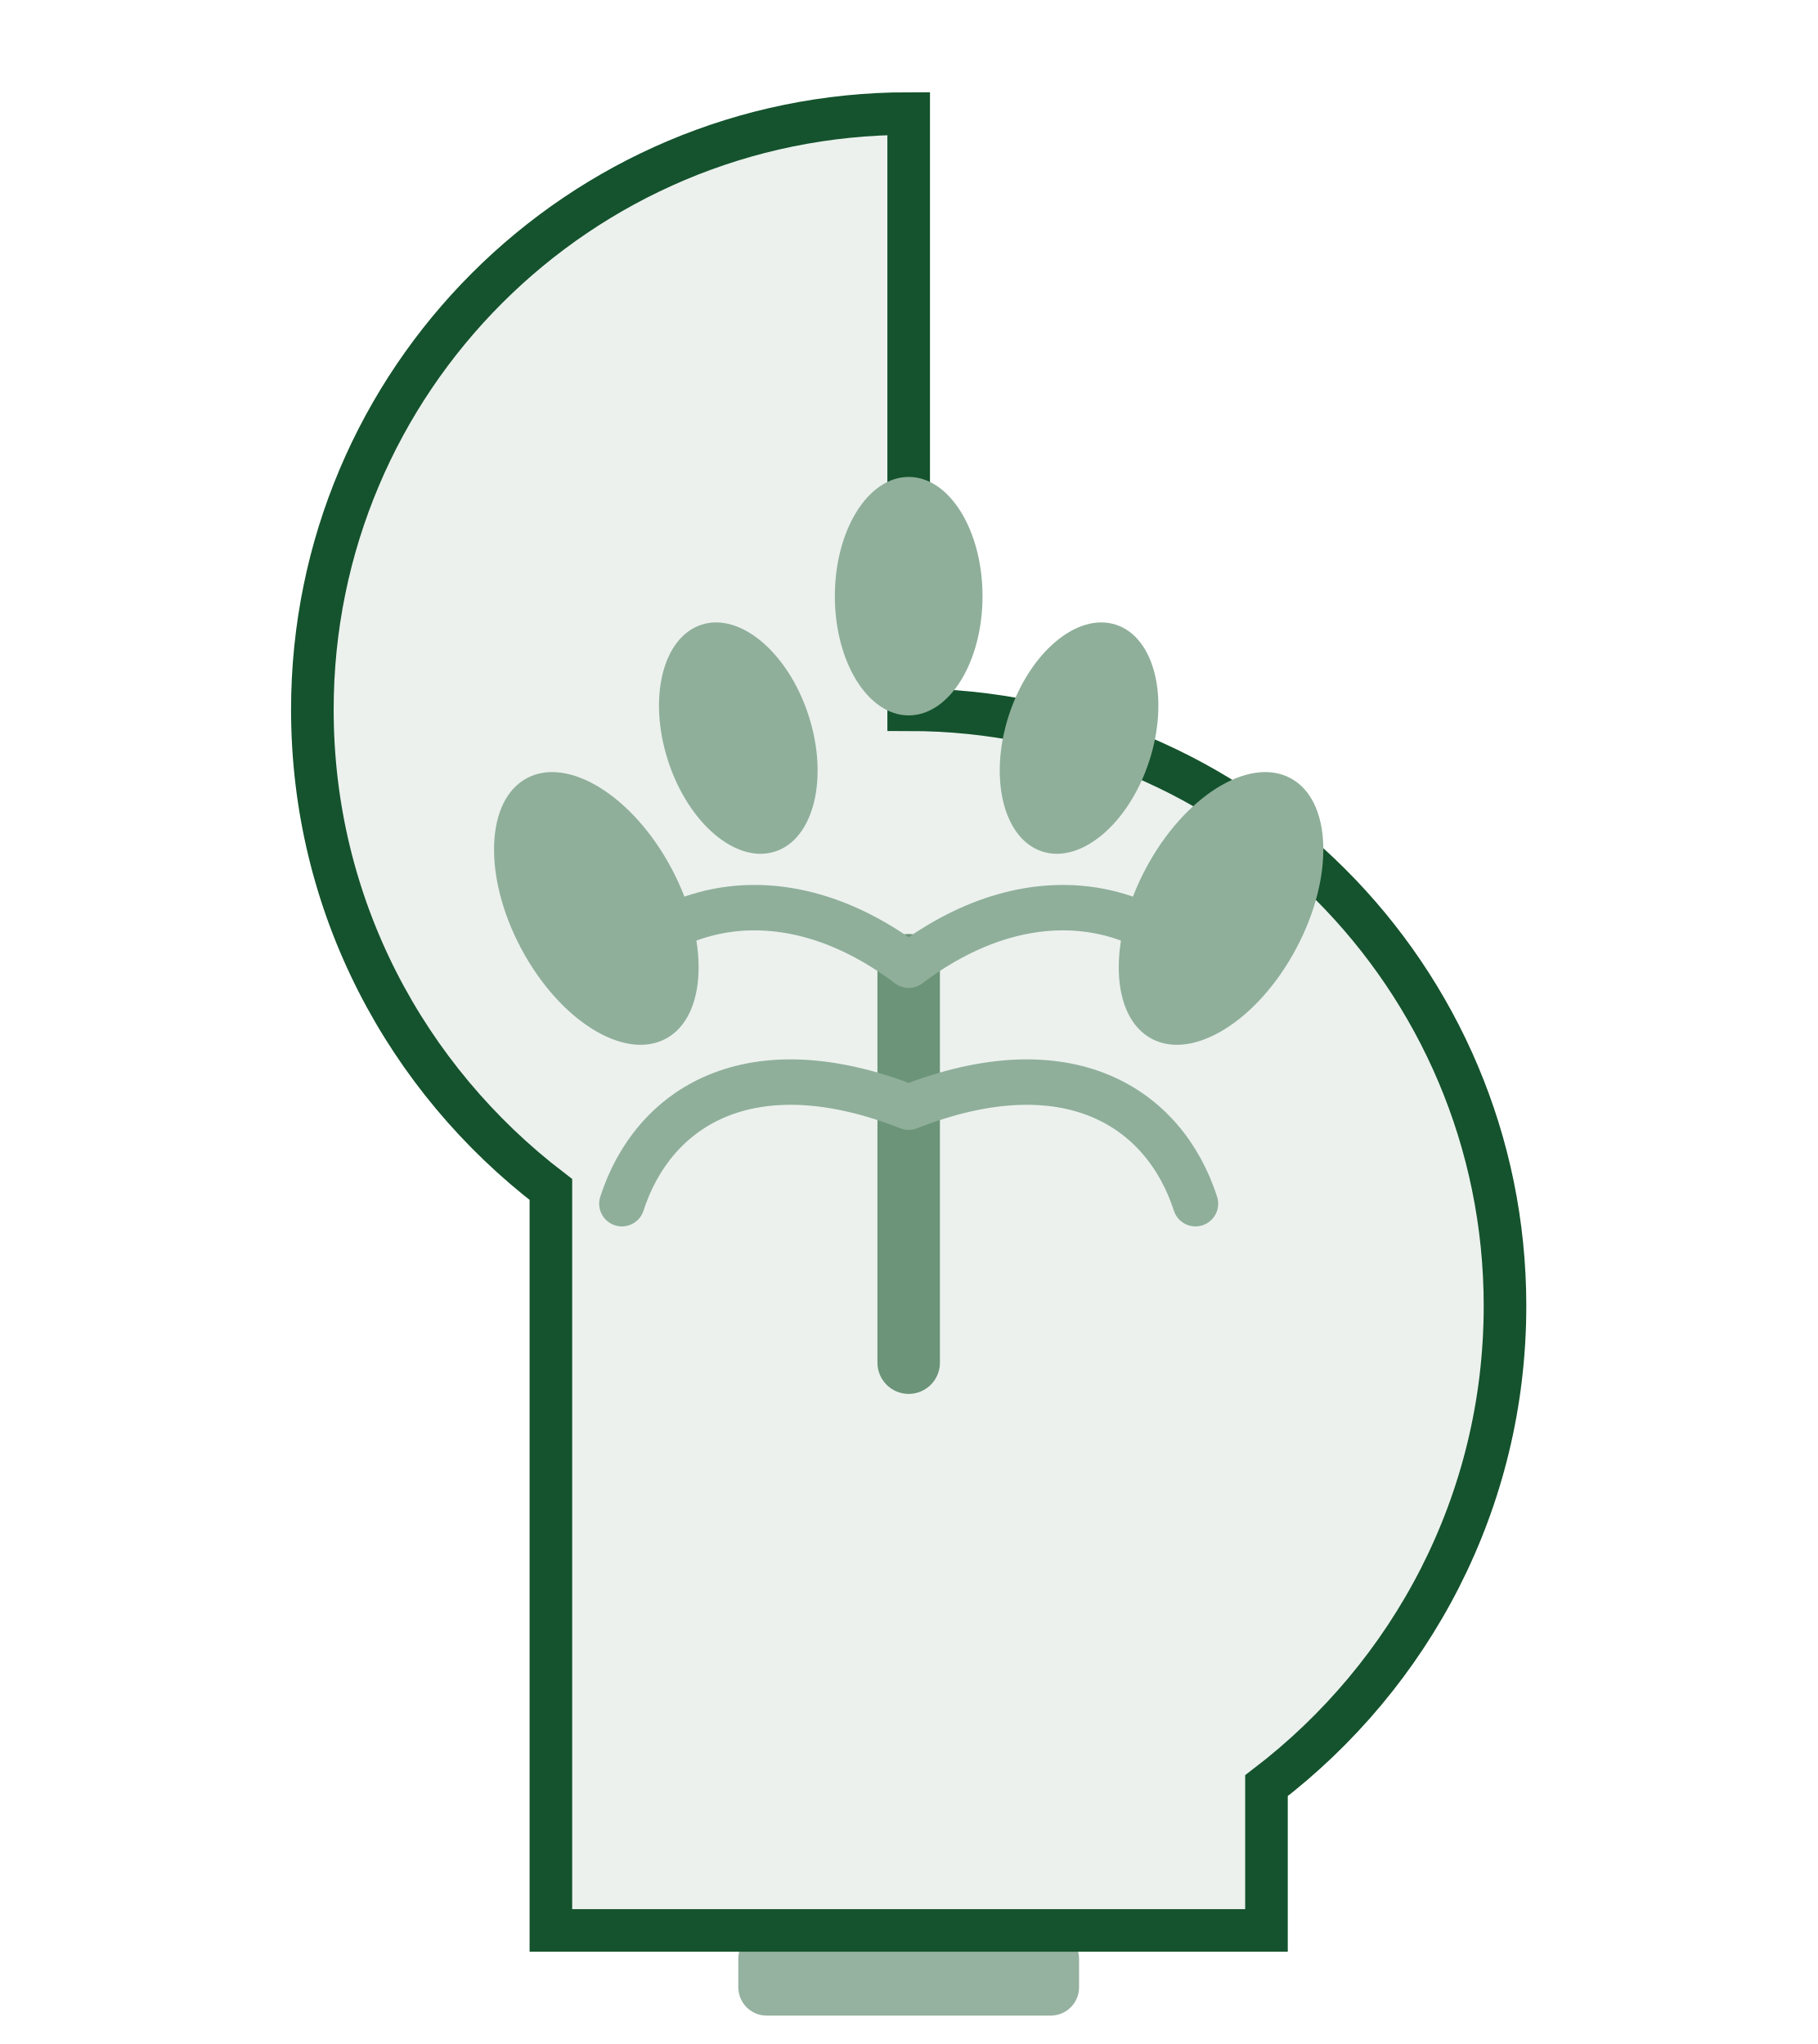
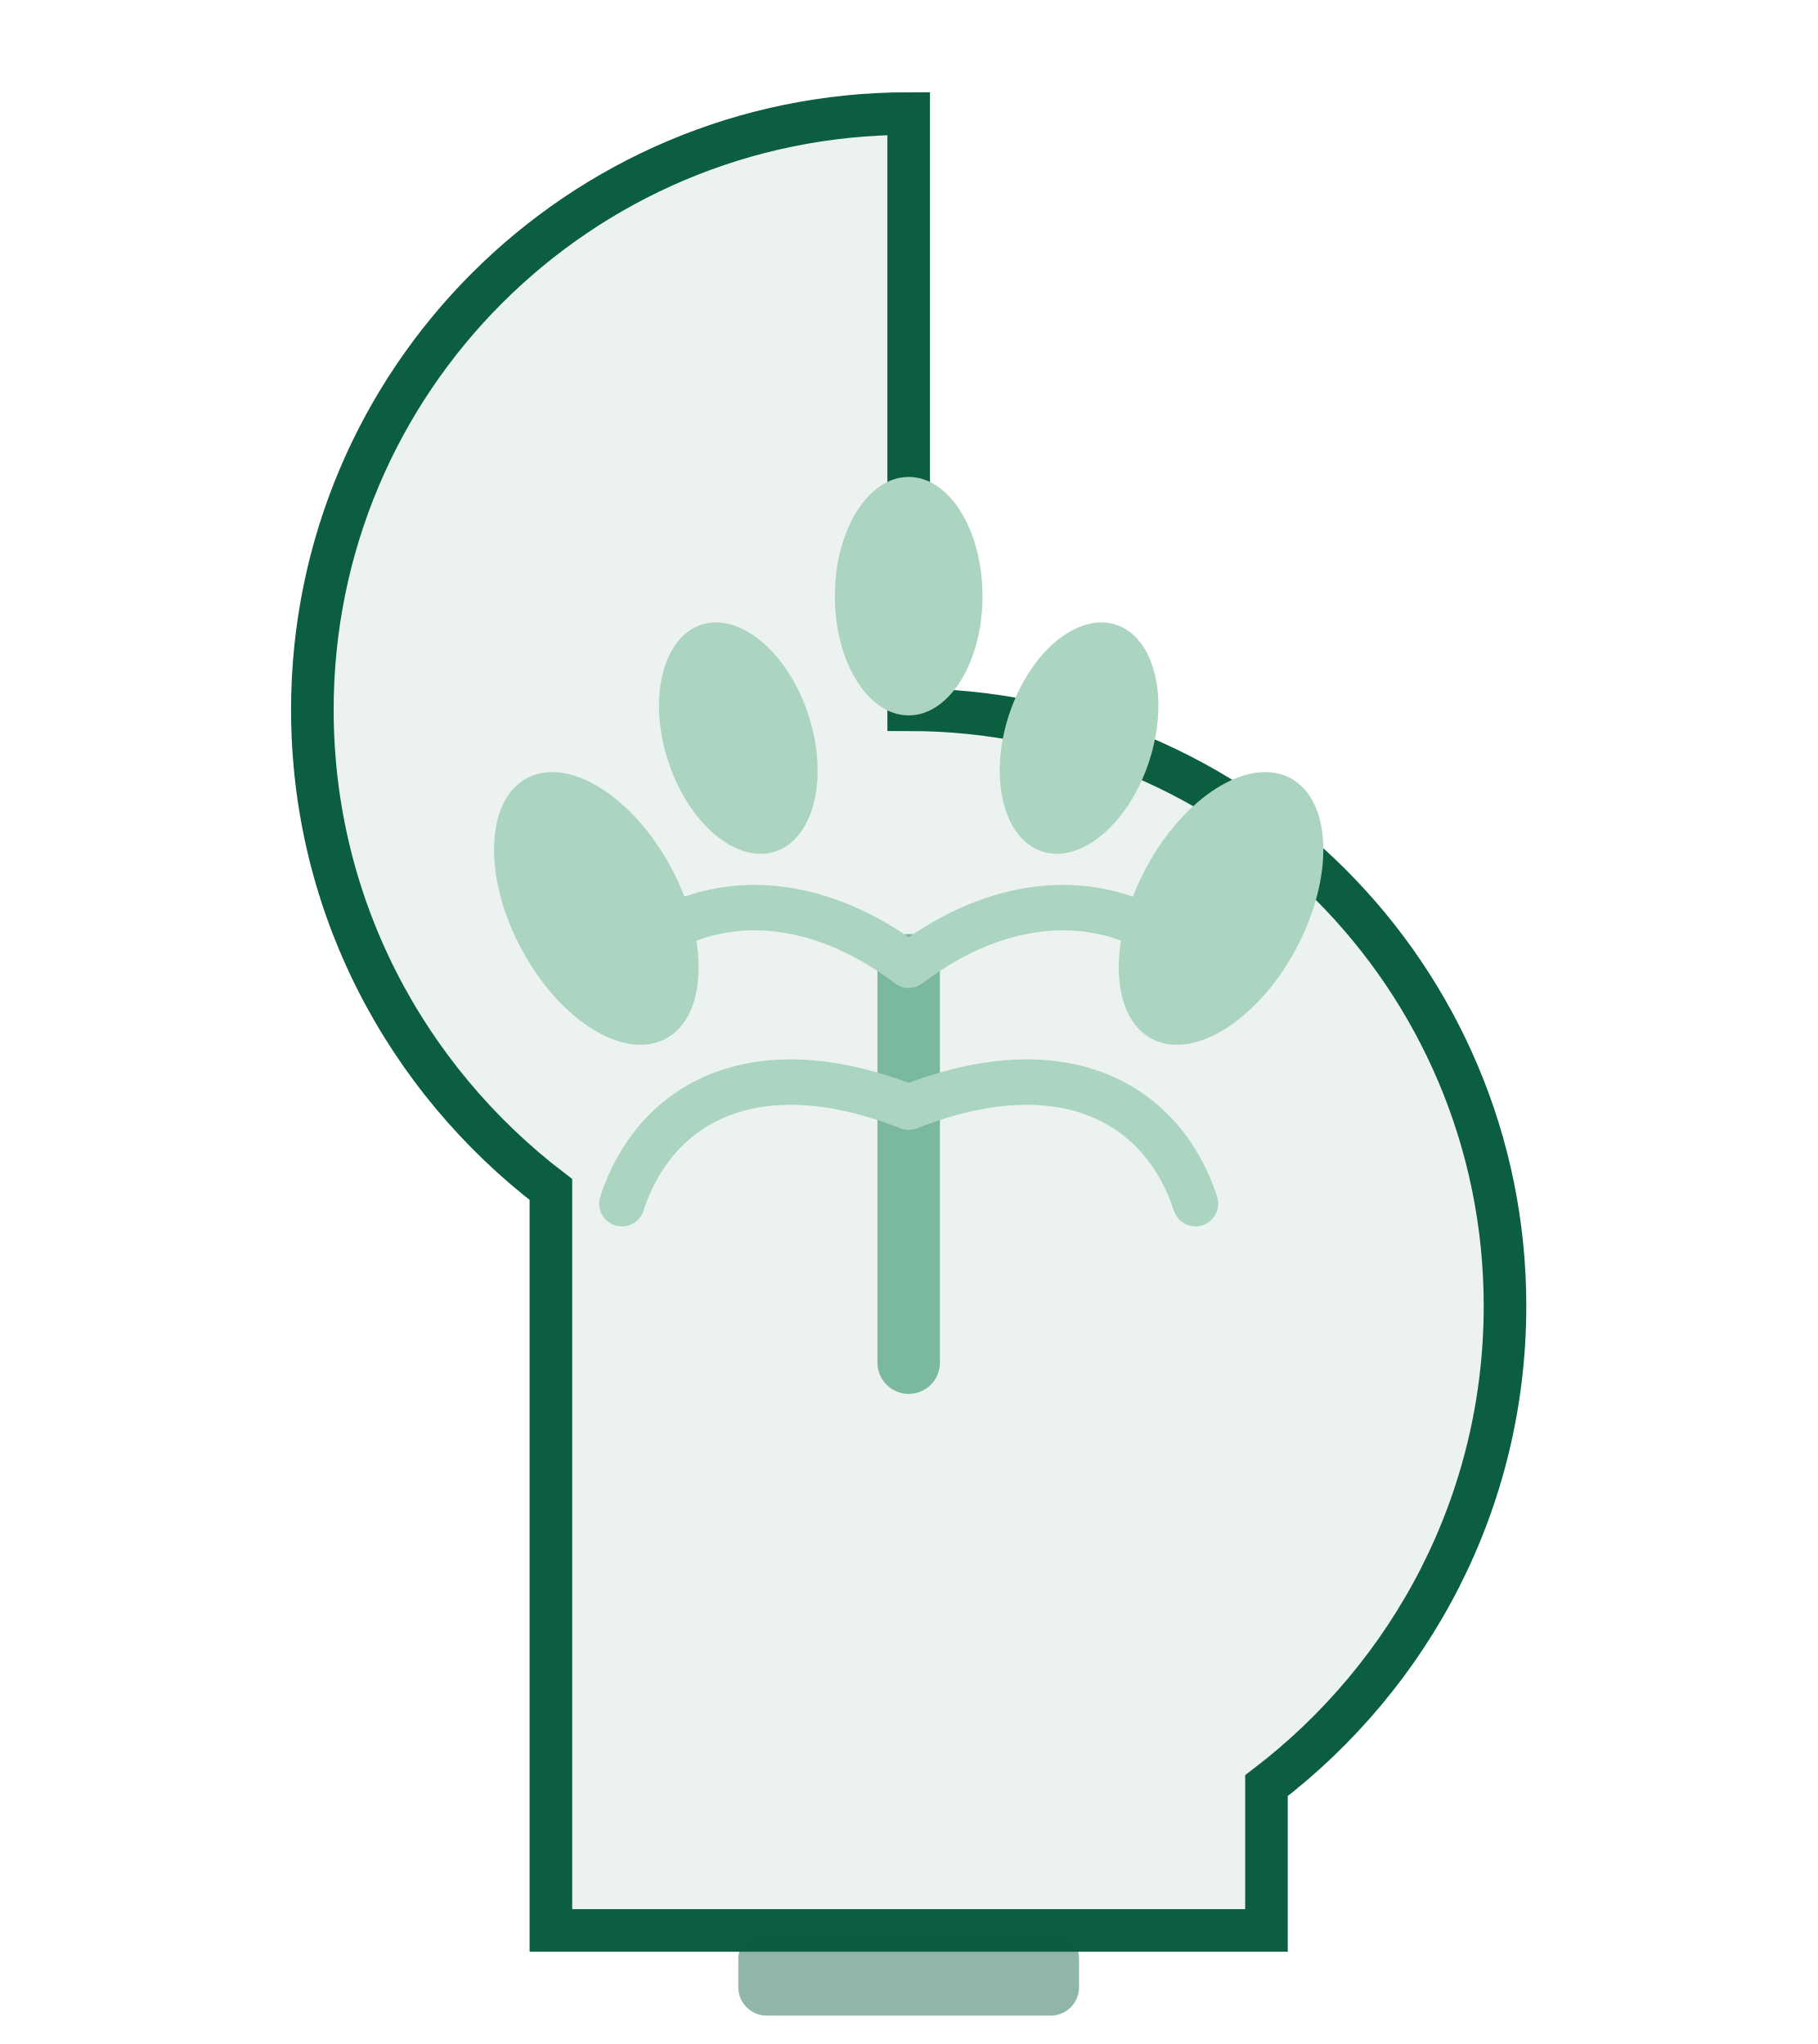
<svg xmlns="http://www.w3.org/2000/svg" viewBox="0 0 64 72" fill="none" role="img" aria-label="Community IP">
-   <path d="M32 4c-11.6 0-21 9.4-21 21 0 6.9 3.3 13 8.4 16.9V68h25.2v-5.1c5.1-3.9 8.4-10 8.4-16.9 0-11.6-9.4-21-21-21z" fill="rgba(20,83,45,0.08)" stroke="#14532D" stroke-width="1.5" />
-   <path d="M32 48V34" stroke="#6B9478" stroke-width="2.2" stroke-linecap="round" />
-   <path d="M32 34c-4.5-3.4-9-2.2-11.2 1.2M32 34c4.5-3.4 9-2.2 11.2 1.2M32 39c-5.6-2.2-9 0-10.1 3.4M32 39c5.6-2.2 9 0 10.1 3.4" stroke="#8FAF9A" stroke-width="1.6" stroke-linecap="round" />
-   <ellipse cx="21" cy="32" rx="3" ry="5.2" fill="#8FAF9A" transform="rotate(-28 21 32)" />
-   <ellipse cx="43" cy="32" rx="3" ry="5.2" fill="#8FAF9A" transform="rotate(28 43 32)" />
-   <ellipse cx="26" cy="26" rx="2.6" ry="4.2" fill="#8FAF9A" transform="rotate(-18 26 26)" />
-   <ellipse cx="38" cy="26" rx="2.6" ry="4.2" fill="#8FAF9A" transform="rotate(18 38 26)" />
-   <ellipse cx="32" cy="21" rx="2.6" ry="4.2" fill="#8FAF9A" />
-   <rect x="26" y="68" width="12" height="3" rx="1" fill="#14532D" fill-opacity="0.45" />
+   <path d="M32 4c-11.6 0-21 9.4-21 21 0 6.9 3.3 13 8.4 16.9V68h25.2v-5.1c5.1-3.9 8.4-10 8.4-16.9 0-11.6-9.4-21-21-21z" fill="rgba(11,95,64,0.08)" stroke="#0B5F40" stroke-width="1.5" />
+   <path d="M32 48V34" stroke="#7BB99E" stroke-width="2.2" stroke-linecap="round" />
+   <path d="M32 34c-4.5-3.4-9-2.2-11.2 1.2M32 34c4.5-3.4 9-2.2 11.2 1.2M32 39c-5.6-2.2-9 0-10.1 3.4M32 39c5.6-2.2 9 0 10.1 3.4" stroke="#ABD5C1" stroke-width="1.6" stroke-linecap="round" />
+   <ellipse cx="21" cy="32" rx="3" ry="5.2" fill="#ABD5C1" transform="rotate(-28 21 32)" />
+   <ellipse cx="43" cy="32" rx="3" ry="5.2" fill="#ABD5C1" transform="rotate(28 43 32)" />
+   <ellipse cx="26" cy="26" rx="2.6" ry="4.2" fill="#ABD5C1" transform="rotate(-18 26 26)" />
+   <ellipse cx="38" cy="26" rx="2.6" ry="4.2" fill="#ABD5C1" transform="rotate(18 38 26)" />
+   <ellipse cx="32" cy="21" rx="2.6" ry="4.2" fill="#ABD5C1" />
+   <rect x="26" y="68" width="12" height="3" rx="1" fill="#0B5F40" fill-opacity="0.45" />
</svg>
